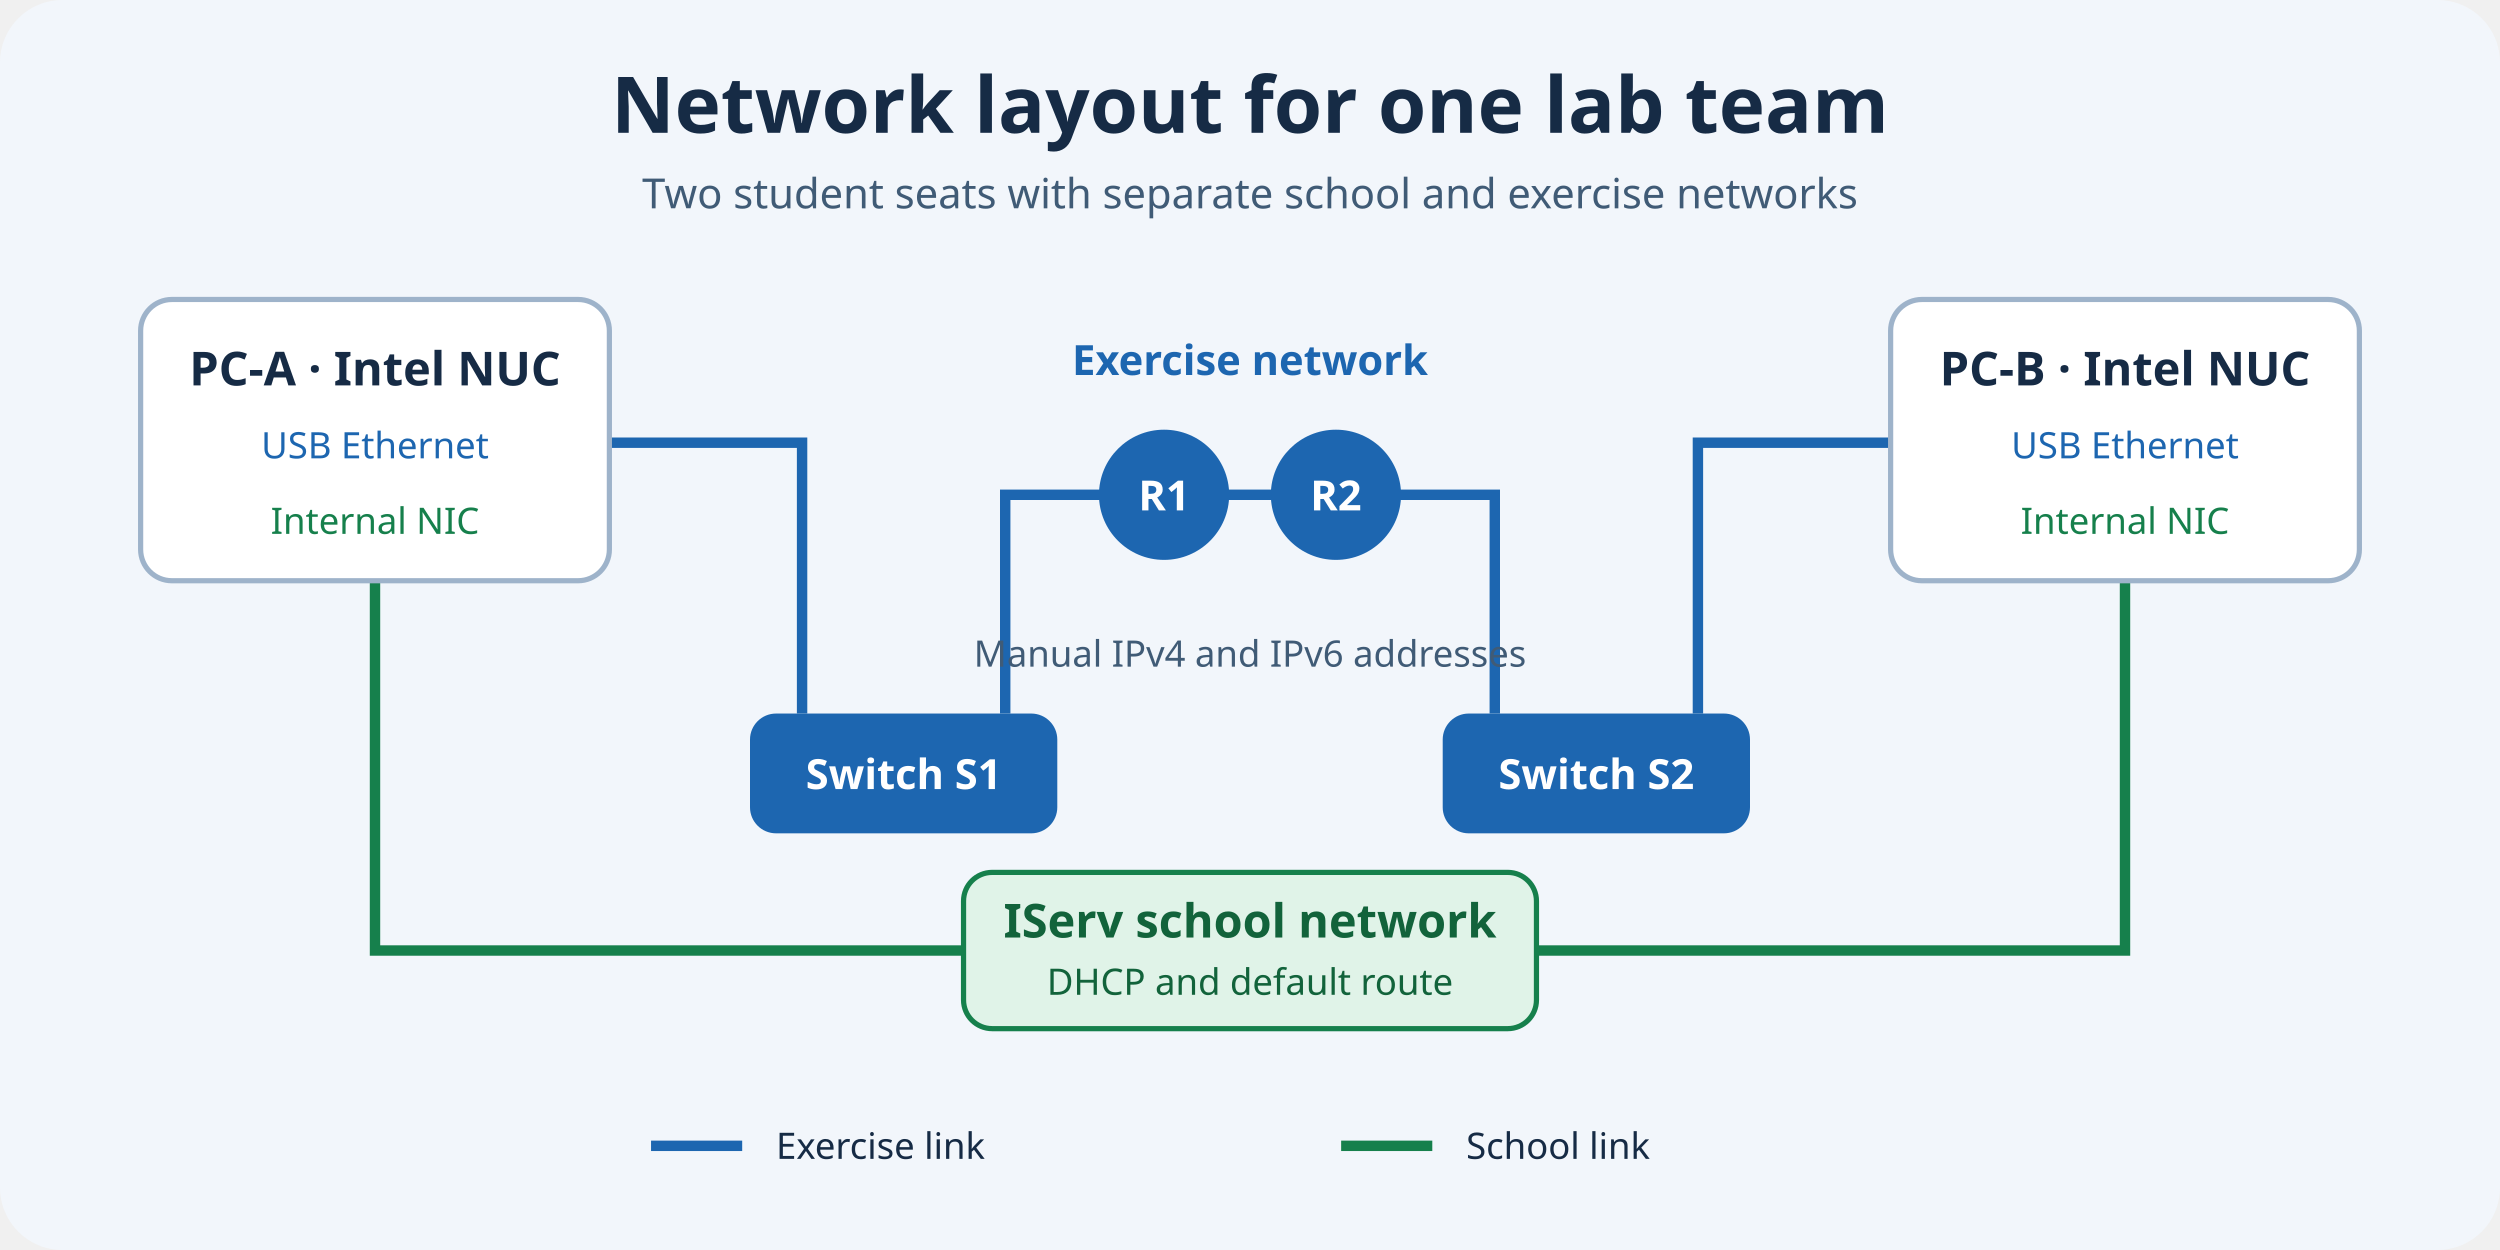
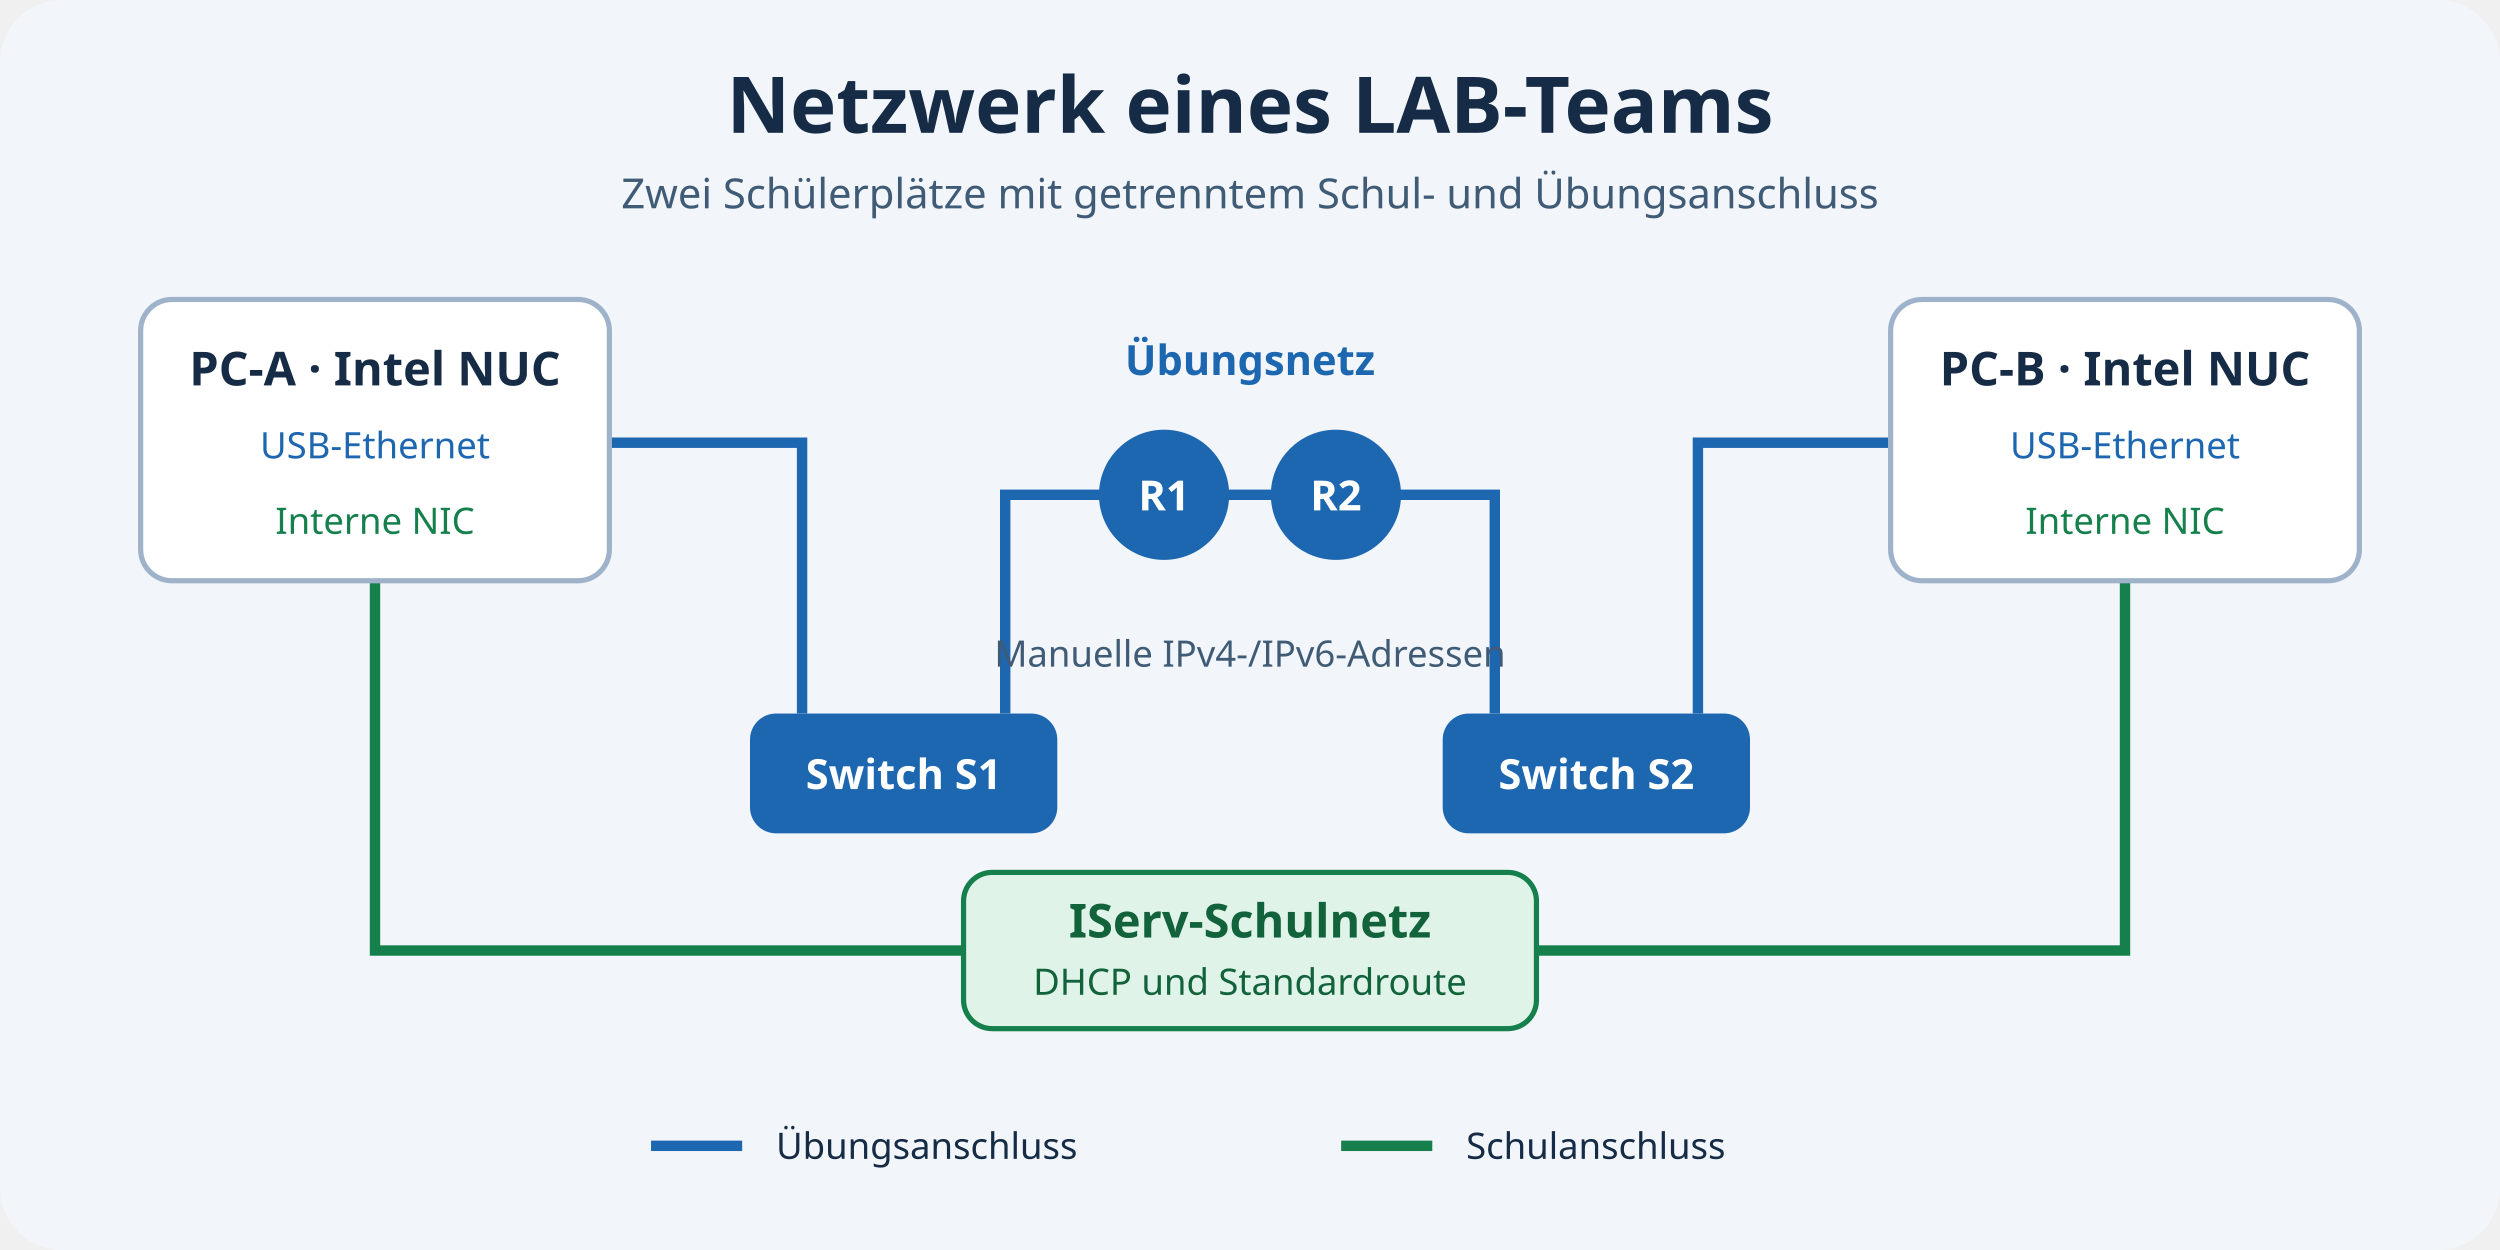
<svg xmlns="http://www.w3.org/2000/svg" viewBox="0 0 960 480" role="img" aria-labelledby="title desc">
  <rect width="960" height="480" rx="24" fill="#f2f6fb" />
  <g font-family="system-ui, sans-serif" fill="#162b45" text-anchor="middle">
-     <text x="480" y="51" font-size="30" font-weight="700">Network layout for one lab team</text>
-     <text x="480" y="80" font-size="16" fill="#405b76">Two student seats with separate school and exercise networks</text>
+     <text x="480" y="51" font-size="30" font-weight="700">Netzwerk eines LAB-Teams</text>
+     <text x="480" y="80" font-size="16" fill="#405b76">Zwei Schülerplätze mit getrenntem Schul- und Übungsanschluss</text>
    <g stroke="#1d66b0" stroke-width="4" fill="none">
      <path d="M234 170H308V274M726 170H652V274" />
      <path d="M386 274V190H423M574 274V190H537M470 190H490" />
    </g>
    <g stroke="#16804c" stroke-width="4" fill="none">
      <path d="M144 223V365H370M816 223V365H590" />
    </g>
    <g fill="#fff" stroke="#9eb3ca" stroke-width="2">
      <rect x="54" y="115" width="180" height="108" rx="12" />
      <rect x="726" y="115" width="180" height="108" rx="12" />
    </g>
    <g font-size="18" font-weight="700">
      <text x="144" y="148">PC-A · Intel NUC</text>
      <text x="816" y="148">PC-B · Intel NUC</text>
    </g>
    <g font-size="14">
-       <text x="144" y="176" fill="#1d66b0">USB Ethernet</text>
-       <text x="816" y="176" fill="#1d66b0">USB Ethernet</text>
-       <text x="144" y="205" fill="#16804c">Internal NIC</text>
-       <text x="816" y="205" fill="#16804c">Internal NIC</text>
+       <text x="144" y="176" fill="#1d66b0">USB-Ethernet</text>
+       <text x="816" y="176" fill="#1d66b0">USB-Ethernet</text>
+       <text x="144" y="205" fill="#16804c">Interne NIC</text>
+       <text x="816" y="205" fill="#16804c">Interne NIC</text>
    </g>
    <g fill="#1d66b0">
      <rect x="288" y="274" width="118" height="46" rx="10" />
      <rect x="554" y="274" width="118" height="46" rx="10" />
      <circle cx="447" cy="190" r="25" />
      <circle cx="513" cy="190" r="25" />
    </g>
    <g fill="white" font-size="16" font-weight="700">
      <text x="347" y="303">Switch S1</text>
      <text x="613" y="303">Switch S2</text>
      <text x="447" y="196">R1</text>
      <text x="513" y="196">R2</text>
    </g>
-     <text x="480" y="144" font-size="16" fill="#1d66b0" font-weight="700">Exercise network</text>
-     <text x="480" y="256" font-size="14" fill="#405b76">Manual IPv4 and IPv6 addresses</text>
+     <text x="480" y="144" font-size="16" fill="#1d66b0" font-weight="700">Übungsnetz</text>
+     <text x="480" y="256" font-size="14" fill="#405b76">Manuelle IPv4-/IPv6-Adressen</text>
    <rect x="370" y="335" width="220" height="60" rx="11" fill="#e0f3e8" stroke="#16804c" stroke-width="2" />
-     <text x="480" y="360" font-size="18" fill="#12633b" font-weight="700">IServ school network</text>
-     <text x="480" y="382" font-size="14" fill="#12633b">DHCP and default route</text>
+     <text x="480" y="360" font-size="18" fill="#12633b" font-weight="700">IServ-Schulnetz</text>
+     <text x="480" y="382" font-size="14" fill="#12633b">DHCP und Standardroute</text>
    <path d="M250 440h35" stroke="#1d66b0" stroke-width="4" />
-     <text x="298" y="445" text-anchor="start" font-size="14">Exercise link</text>
+     <text x="298" y="445" text-anchor="start" font-size="14">Übungsanschluss</text>
    <path d="M515 440h35" stroke="#16804c" stroke-width="4" />
-     <text x="563" y="445" text-anchor="start" font-size="14">School link</text>
+     <text x="563" y="445" text-anchor="start" font-size="14">Schulanschluss</text>
  </g>
</svg>
